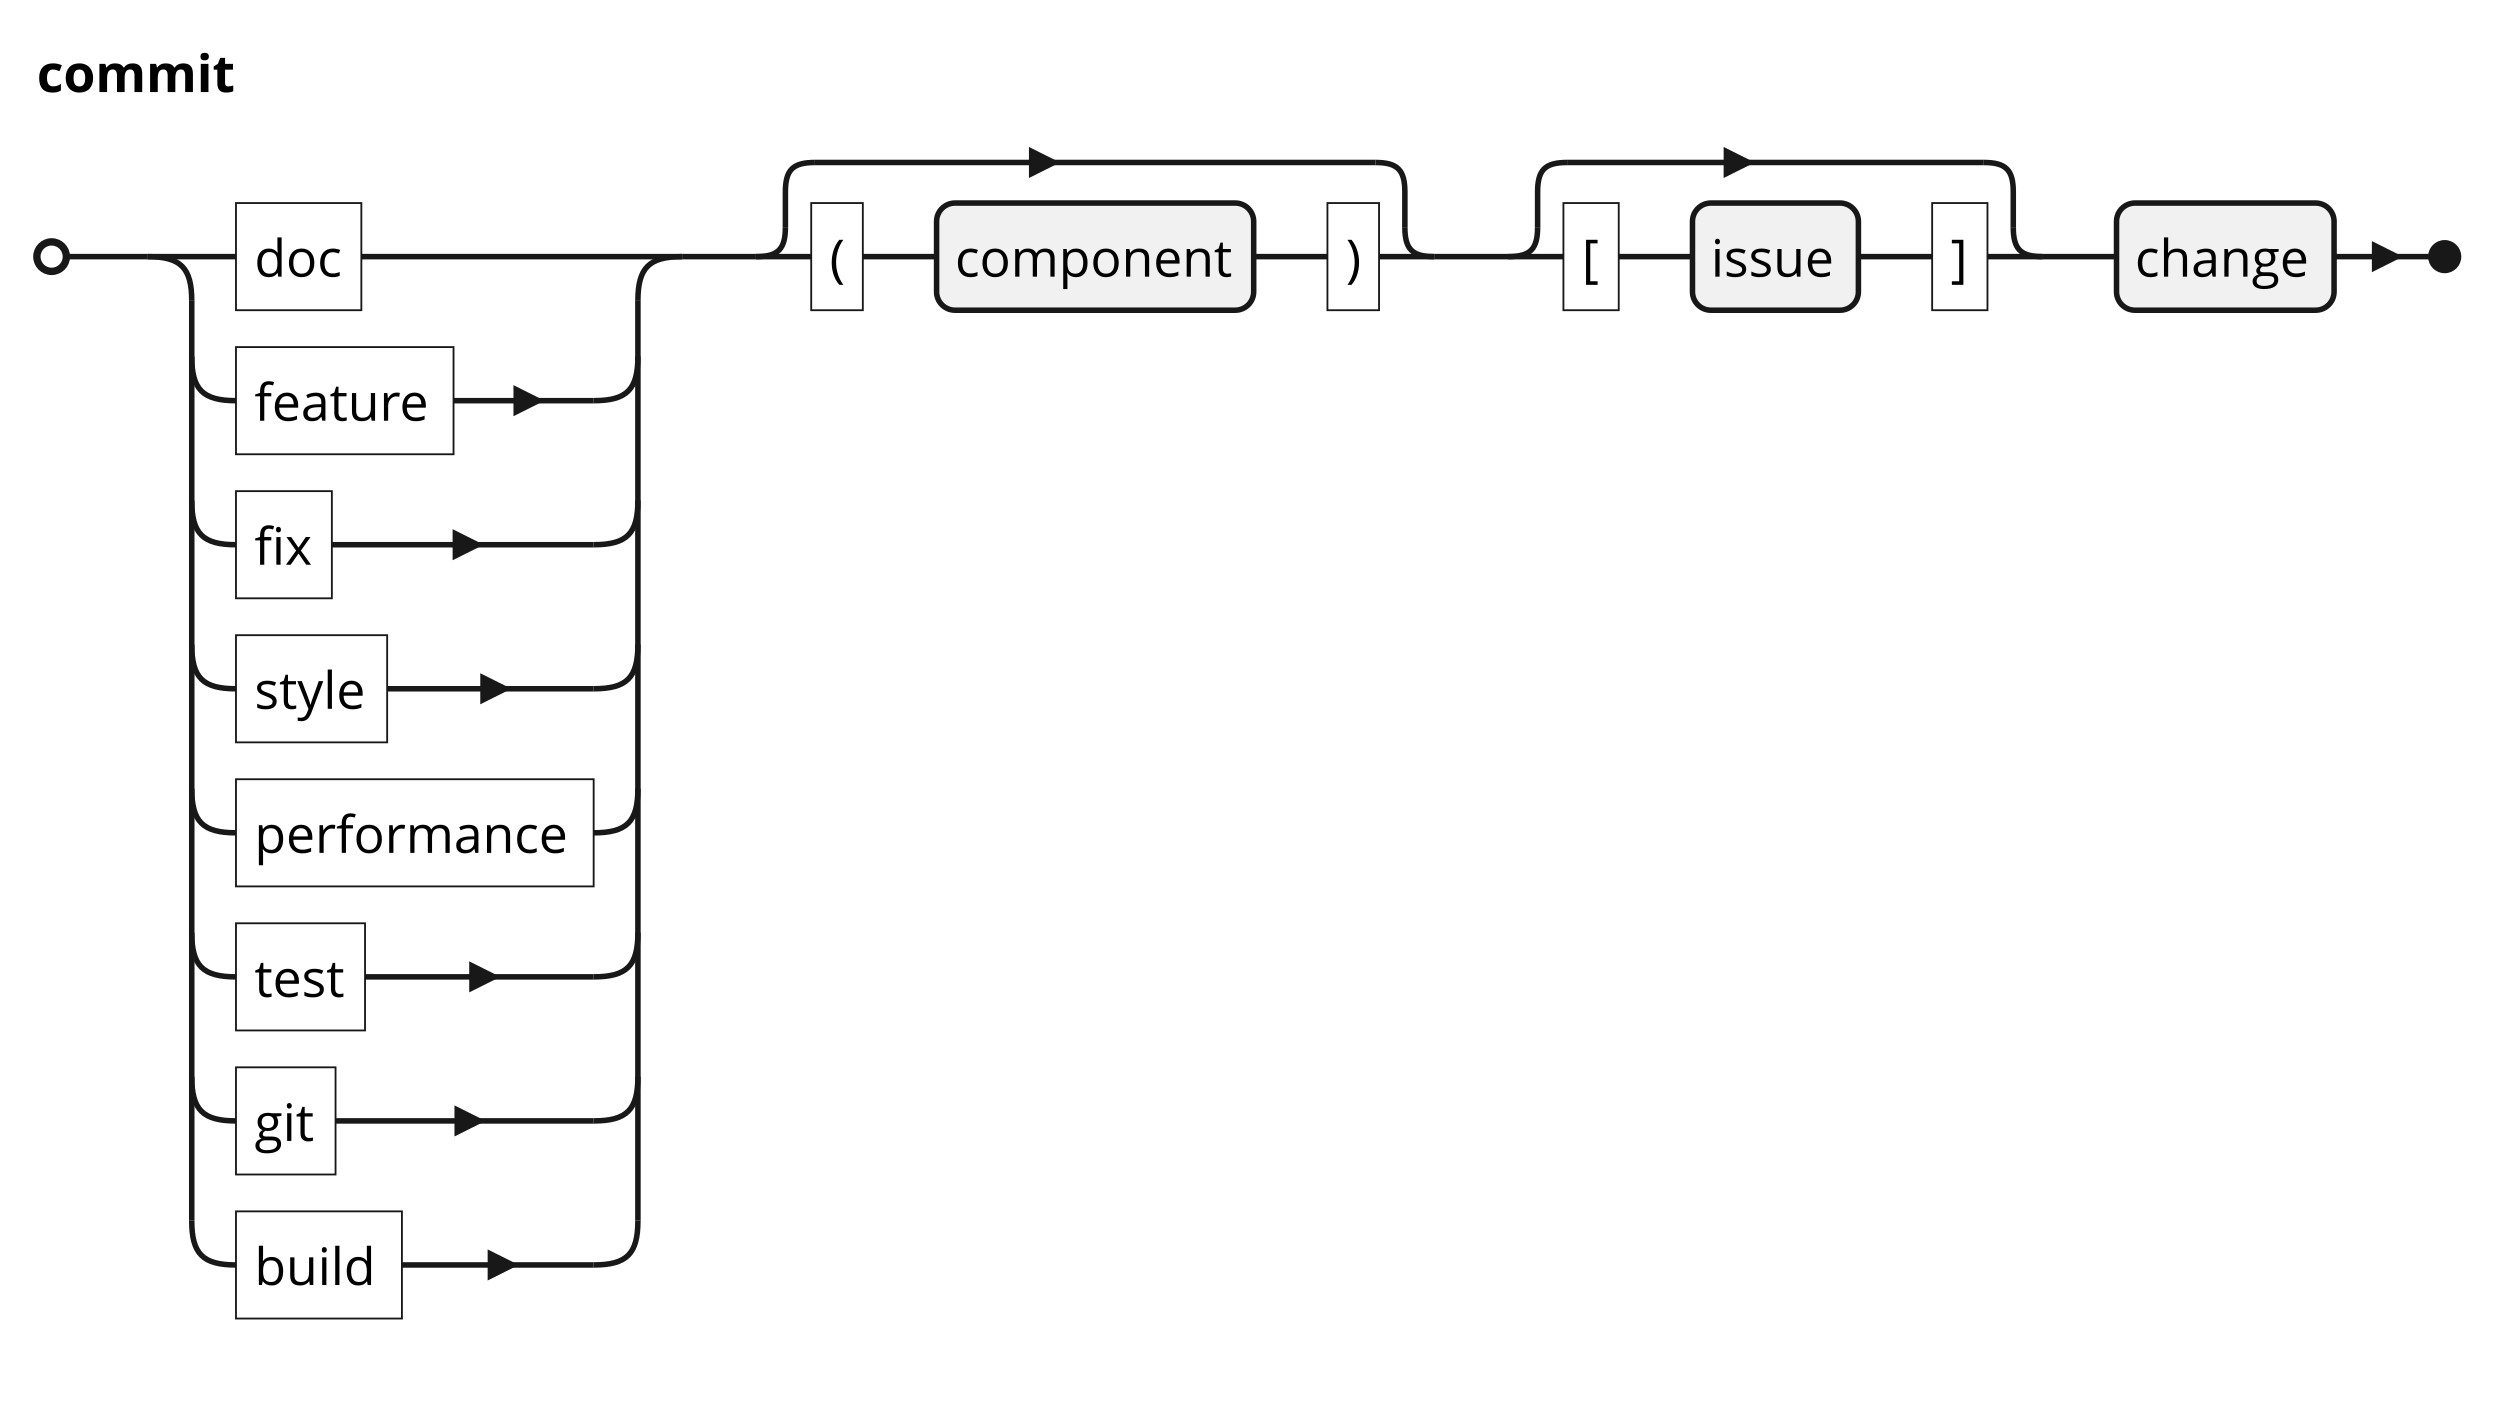
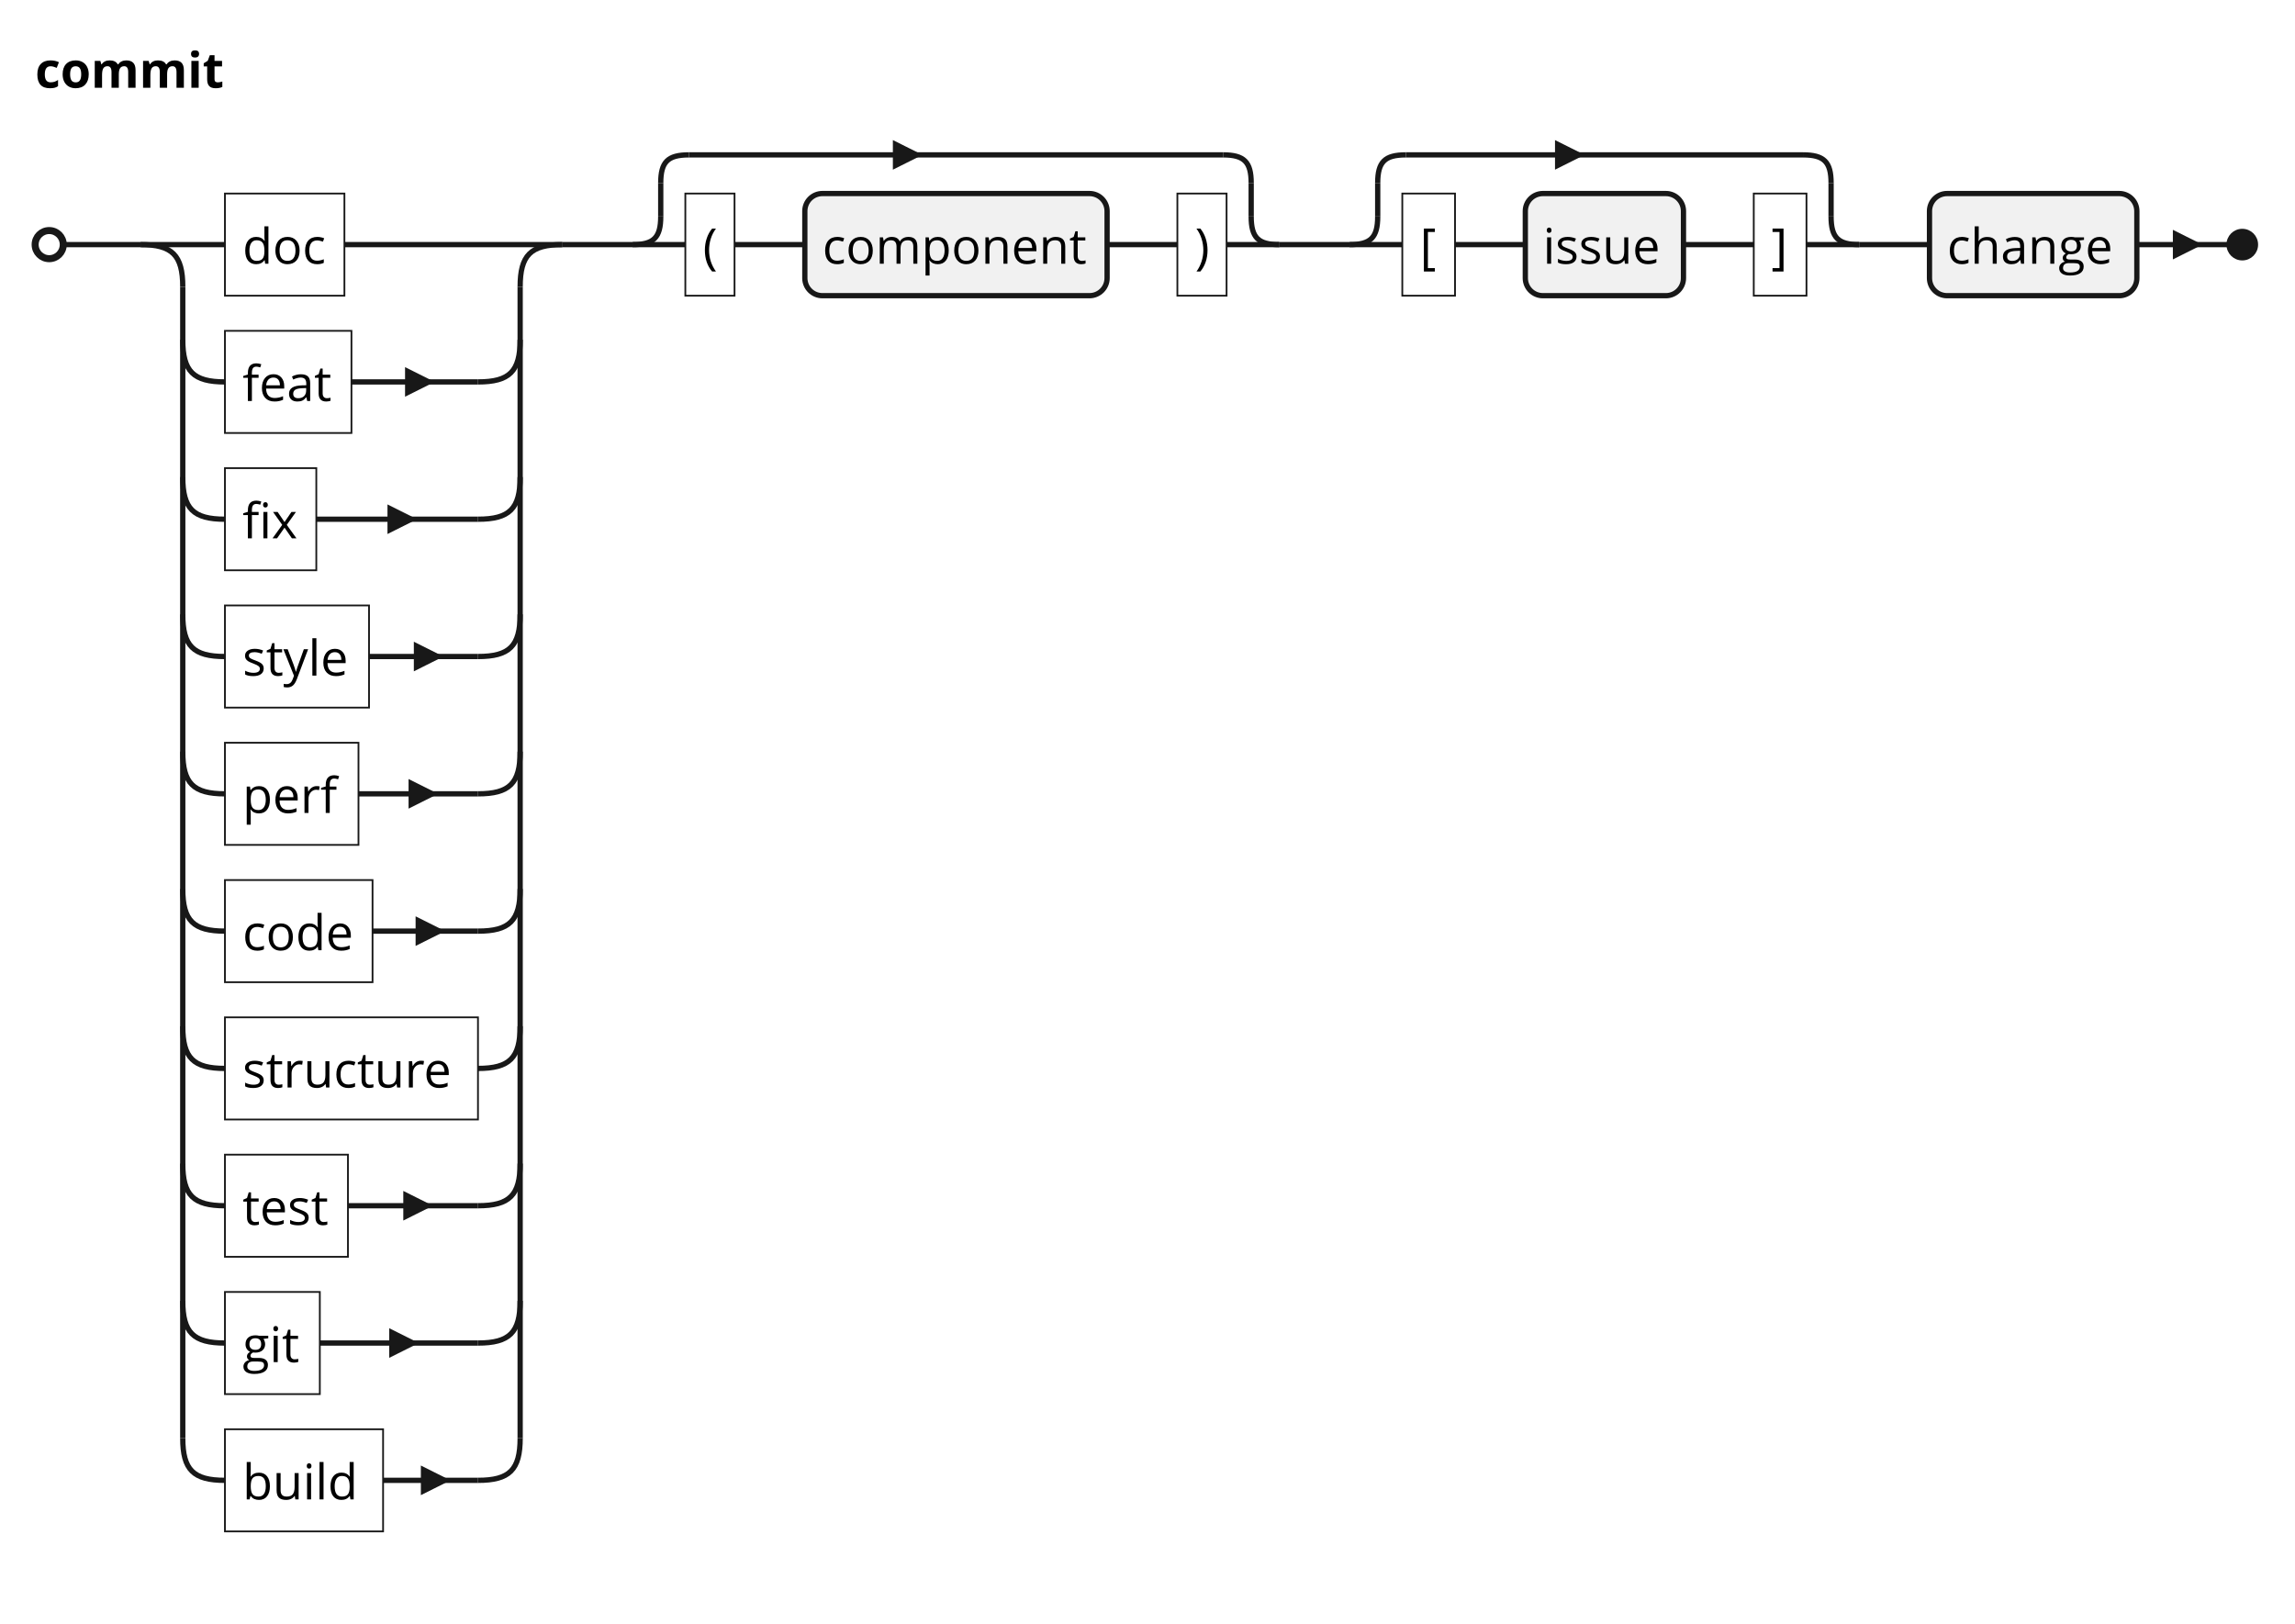
- <svg xmlns="http://www.w3.org/2000/svg" contentStyleType="text/css" height="384px" preserveAspectRatio="none" style="width:678px;height:384px;background:#FFFFFF;" version="1.1" viewBox="0 0 678 384" width="678px" zoomAndPan="magnify">
+ <svg xmlns="http://www.w3.org/2000/svg" contentStyleType="text/css" height="462px" preserveAspectRatio="none" style="width:653px;height:462px;background:#FFFFFF;" version="1.1" viewBox="0 0 653 462" width="653px" zoomAndPan="magnify">
  <defs />
  <g>
    <text fill="#000000" font-family="Open Sans" font-size="14" font-weight="bold" lengthAdjust="spacing" textLength="52.625" x="10" y="24.964">commit</text>
    <line style="stroke:#181818;stroke-width:1.5;" x1="40" x2="40" y1="69.598" y2="69.598" />
    <rect fill="none" height="29.065" style="stroke:#181818;stroke-width:0.5;" width="34" x="64" y="55.065" />
    <text fill="#000000" font-family="Open Sans" font-size="14" lengthAdjust="spacing" textLength="24" x="69" y="75.029">doc</text>
    <line style="stroke:#181818;stroke-width:1.5;" x1="40" x2="64" y1="69.598" y2="69.598" />
-     <line style="stroke:#181818;stroke-width:1.5;" x1="98" x2="185" y1="69.598" y2="69.598" />
-     <rect fill="none" height="29.065" style="stroke:#181818;stroke-width:0.5;" width="59" x="64" y="94.131" />
-     <text fill="#000000" font-family="Open Sans" font-size="14" lengthAdjust="spacing" textLength="49" x="69" y="114.095">feature</text>
+     <line style="stroke:#181818;stroke-width:1.5;" x1="98" x2="160" y1="69.598" y2="69.598" />
+     <rect fill="none" height="29.065" style="stroke:#181818;stroke-width:0.5;" width="36" x="64" y="94.131" />
+     <text fill="#000000" font-family="Open Sans" font-size="14" lengthAdjust="spacing" textLength="26" x="69" y="114.095">feat</text>
    <path d="M52,96.664 C52,105.664 55,108.664 64,108.664 " fill="none" style="stroke:#181818;stroke-width:1.5;" />
-     <line style="stroke:#181818;stroke-width:1.5;" x1="123" x2="161" y1="108.664" y2="108.664" />
-     <path d="M140,108.664 L140,105.664 L146,108.664 L140,111.664 L140,108.664 " fill="#181818" style="stroke:#181818;stroke-width:1.5;" />
-     <path d="M173,96.664 C173,105.664 170,108.664 161,108.664 " fill="none" style="stroke:#181818;stroke-width:1.5;" />
+     <line style="stroke:#181818;stroke-width:1.5;" x1="100" x2="136" y1="108.664" y2="108.664" />
+     <path d="M116,108.664 L116,105.664 L122,108.664 L116,111.664 L116,108.664 " fill="#181818" style="stroke:#181818;stroke-width:1.5;" />
+     <path d="M148,96.664 C148,105.664 145,108.664 136,108.664 " fill="none" style="stroke:#181818;stroke-width:1.5;" />
    <rect fill="none" height="29.065" style="stroke:#181818;stroke-width:0.5;" width="26" x="64" y="133.196" />
    <text fill="#000000" font-family="Open Sans" font-size="14" lengthAdjust="spacing" textLength="16" x="69" y="153.16">fix</text>
    <path d="M52,135.729 C52,144.729 55,147.729 64,147.729 " fill="none" style="stroke:#181818;stroke-width:1.5;" />
-     <line style="stroke:#181818;stroke-width:1.5;" x1="90" x2="161" y1="147.729" y2="147.729" />
-     <path d="M123.5,147.729 L123.5,144.729 L129.5,147.729 L123.5,150.729 L123.5,147.729 " fill="#181818" style="stroke:#181818;stroke-width:1.5;" />
-     <path d="M173,135.729 C173,144.729 170,147.729 161,147.729 " fill="none" style="stroke:#181818;stroke-width:1.5;" />
+     <line style="stroke:#181818;stroke-width:1.5;" x1="90" x2="136" y1="147.729" y2="147.729" />
+     <path d="M111,147.729 L111,144.729 L117,147.729 L111,150.729 L111,147.729 " fill="#181818" style="stroke:#181818;stroke-width:1.5;" />
+     <path d="M148,135.729 C148,144.729 145,147.729 136,147.729 " fill="none" style="stroke:#181818;stroke-width:1.5;" />
    <rect fill="none" height="29.065" style="stroke:#181818;stroke-width:0.5;" width="41" x="64" y="172.262" />
    <text fill="#000000" font-family="Open Sans" font-size="14" lengthAdjust="spacing" textLength="31" x="69" y="192.226">style</text>
    <path d="M52,174.794 C52,183.794 55,186.794 64,186.794 " fill="none" style="stroke:#181818;stroke-width:1.5;" />
-     <line style="stroke:#181818;stroke-width:1.5;" x1="105" x2="161" y1="186.794" y2="186.794" />
-     <path d="M131,186.794 L131,183.794 L137,186.794 L131,189.794 L131,186.794 " fill="#181818" style="stroke:#181818;stroke-width:1.5;" />
-     <path d="M173,174.794 C173,183.794 170,186.794 161,186.794 " fill="none" style="stroke:#181818;stroke-width:1.5;" />
-     <rect fill="none" height="29.065" style="stroke:#181818;stroke-width:0.5;" width="97" x="64" y="211.327" />
-     <text fill="#000000" font-family="Open Sans" font-size="14" lengthAdjust="spacing" textLength="87" x="69" y="231.291">performance</text>
+     <line style="stroke:#181818;stroke-width:1.5;" x1="105" x2="136" y1="186.794" y2="186.794" />
+     <path d="M118.5,186.794 L118.5,183.794 L124.5,186.794 L118.5,189.794 L118.5,186.794 " fill="#181818" style="stroke:#181818;stroke-width:1.5;" />
+     <path d="M148,174.794 C148,183.794 145,186.794 136,186.794 " fill="none" style="stroke:#181818;stroke-width:1.5;" />
+     <rect fill="none" height="29.065" style="stroke:#181818;stroke-width:0.5;" width="38" x="64" y="211.327" />
+     <text fill="#000000" font-family="Open Sans" font-size="14" lengthAdjust="spacing" textLength="28" x="69" y="231.291">perf</text>
    <path d="M52,213.86 C52,222.86 55,225.86 64,225.86 " fill="none" style="stroke:#181818;stroke-width:1.5;" />
-     <line style="stroke:#181818;stroke-width:1.5;" x1="161" x2="161" y1="225.86" y2="225.86" />
-     <path d="M173,213.86 C173,222.86 170,225.86 161,225.86 " fill="none" style="stroke:#181818;stroke-width:1.5;" />
-     <rect fill="none" height="29.065" style="stroke:#181818;stroke-width:0.5;" width="35" x="64" y="250.393" />
-     <text fill="#000000" font-family="Open Sans" font-size="14" lengthAdjust="spacing" textLength="25" x="69" y="270.356">test</text>
+     <line style="stroke:#181818;stroke-width:1.5;" x1="102" x2="136" y1="225.86" y2="225.86" />
+     <path d="M117,225.86 L117,222.86 L123,225.86 L117,228.86 L117,225.86 " fill="#181818" style="stroke:#181818;stroke-width:1.5;" />
+     <path d="M148,213.86 C148,222.86 145,225.86 136,225.86 " fill="none" style="stroke:#181818;stroke-width:1.5;" />
+     <rect fill="none" height="29.065" style="stroke:#181818;stroke-width:0.5;" width="42" x="64" y="250.393" />
+     <text fill="#000000" font-family="Open Sans" font-size="14" lengthAdjust="spacing" textLength="32" x="69" y="270.356">code</text>
    <path d="M52,252.925 C52,261.925 55,264.925 64,264.925 " fill="none" style="stroke:#181818;stroke-width:1.5;" />
-     <line style="stroke:#181818;stroke-width:1.5;" x1="99" x2="161" y1="264.925" y2="264.925" />
-     <path d="M128,264.925 L128,261.925 L134,264.925 L128,267.925 L128,264.925 " fill="#181818" style="stroke:#181818;stroke-width:1.5;" />
-     <path d="M173,252.925 C173,261.925 170,264.925 161,264.925 " fill="none" style="stroke:#181818;stroke-width:1.5;" />
-     <rect fill="none" height="29.065" style="stroke:#181818;stroke-width:0.5;" width="27" x="64" y="289.458" />
-     <text fill="#000000" font-family="Open Sans" font-size="14" lengthAdjust="spacing" textLength="17" x="69" y="309.422">git</text>
+     <line style="stroke:#181818;stroke-width:1.5;" x1="106" x2="136" y1="264.925" y2="264.925" />
+     <path d="M119,264.925 L119,261.925 L125,264.925 L119,267.925 L119,264.925 " fill="#181818" style="stroke:#181818;stroke-width:1.5;" />
+     <path d="M148,252.925 C148,261.925 145,264.925 136,264.925 " fill="none" style="stroke:#181818;stroke-width:1.5;" />
+     <rect fill="none" height="29.065" style="stroke:#181818;stroke-width:0.5;" width="72" x="64" y="289.458" />
+     <text fill="#000000" font-family="Open Sans" font-size="14" lengthAdjust="spacing" textLength="62" x="69" y="309.422">structure</text>
    <path d="M52,291.991 C52,300.991 55,303.991 64,303.991 " fill="none" style="stroke:#181818;stroke-width:1.5;" />
-     <line style="stroke:#181818;stroke-width:1.5;" x1="91" x2="161" y1="303.991" y2="303.991" />
-     <path d="M124,303.991 L124,300.991 L130,303.991 L124,306.991 L124,303.991 " fill="#181818" style="stroke:#181818;stroke-width:1.5;" />
-     <path d="M173,291.991 C173,300.991 170,303.991 161,303.991 " fill="none" style="stroke:#181818;stroke-width:1.5;" />
-     <rect fill="none" height="29.065" style="stroke:#181818;stroke-width:0.5;" width="45" x="64" y="328.523" />
-     <text fill="#000000" font-family="Open Sans" font-size="14" lengthAdjust="spacing" textLength="35" x="69" y="348.487">build</text>
-     <line style="stroke:#181818;stroke-width:1.5;" x1="109" x2="161" y1="343.056" y2="343.056" />
-     <path d="M133,343.056 L133,340.056 L139,343.056 L133,346.056 L133,343.056 " fill="#181818" style="stroke:#181818;stroke-width:1.5;" />
+     <line style="stroke:#181818;stroke-width:1.5;" x1="136" x2="136" y1="303.991" y2="303.991" />
+     <path d="M148,291.991 C148,300.991 145,303.991 136,303.991 " fill="none" style="stroke:#181818;stroke-width:1.5;" />
+     <rect fill="none" height="29.065" style="stroke:#181818;stroke-width:0.5;" width="35" x="64" y="328.523" />
+     <text fill="#000000" font-family="Open Sans" font-size="14" lengthAdjust="spacing" textLength="25" x="69" y="348.487">test</text>
    <path d="M52,331.056 C52,340.056 55,343.056 64,343.056 " fill="none" style="stroke:#181818;stroke-width:1.5;" />
-     <line style="stroke:#181818;stroke-width:1.5;" x1="52" x2="52" y1="81.598" y2="331.056" />
+     <line style="stroke:#181818;stroke-width:1.5;" x1="99" x2="136" y1="343.056" y2="343.056" />
+     <path d="M115.5,343.056 L115.5,340.056 L121.5,343.056 L115.5,346.056 L115.5,343.056 " fill="#181818" style="stroke:#181818;stroke-width:1.5;" />
+     <path d="M148,331.056 C148,340.056 145,343.056 136,343.056 " fill="none" style="stroke:#181818;stroke-width:1.5;" />
+     <rect fill="none" height="29.065" style="stroke:#181818;stroke-width:0.5;" width="27" x="64" y="367.589" />
+     <text fill="#000000" font-family="Open Sans" font-size="14" lengthAdjust="spacing" textLength="17" x="69" y="387.553">git</text>
+     <path d="M52,370.122 C52,379.122 55,382.122 64,382.122 " fill="none" style="stroke:#181818;stroke-width:1.5;" />
+     <line style="stroke:#181818;stroke-width:1.5;" x1="91" x2="136" y1="382.122" y2="382.122" />
+     <path d="M111.5,382.122 L111.5,379.122 L117.5,382.122 L111.5,385.122 L111.5,382.122 " fill="#181818" style="stroke:#181818;stroke-width:1.5;" />
+     <path d="M148,370.122 C148,379.122 145,382.122 136,382.122 " fill="none" style="stroke:#181818;stroke-width:1.5;" />
+     <rect fill="none" height="29.065" style="stroke:#181818;stroke-width:0.5;" width="45" x="64" y="406.654" />
+     <text fill="#000000" font-family="Open Sans" font-size="14" lengthAdjust="spacing" textLength="35" x="69" y="426.618">build</text>
+     <line style="stroke:#181818;stroke-width:1.5;" x1="109" x2="136" y1="421.187" y2="421.187" />
+     <path d="M120.5,421.187 L120.5,418.187 L126.5,421.187 L120.5,424.187 L120.5,421.187 " fill="#181818" style="stroke:#181818;stroke-width:1.5;" />
+     <path d="M52,409.187 C52,418.187 55,421.187 64,421.187 " fill="none" style="stroke:#181818;stroke-width:1.5;" />
+     <line style="stroke:#181818;stroke-width:1.5;" x1="52" x2="52" y1="81.598" y2="409.187" />
    <path d="M40,69.598 C49,69.598 52,72.598 52,81.598 " fill="none" style="stroke:#181818;stroke-width:1.5;" />
-     <path d="M173,331.056 C173,340.056 170,343.056 161,343.056 " fill="none" style="stroke:#181818;stroke-width:1.5;" />
-     <line style="stroke:#181818;stroke-width:1.5;" x1="173" x2="173" y1="81.598" y2="331.056" />
-     <path d="M173,81.598 C173,72.598 176,69.598 185,69.598 " fill="none" style="stroke:#181818;stroke-width:1.5;" />
-     <line style="stroke:#181818;stroke-width:1.5;" x1="185" x2="205" y1="69.598" y2="69.598" />
-     <path d="M213,61.598 C213,67.598 211,69.598 205,69.598 " fill="none" style="stroke:#181818;stroke-width:1.5;" />
-     <line style="stroke:#181818;stroke-width:1.5;" x1="213" x2="213" y1="52.065" y2="61.598" />
-     <path d="M213,52.065 C213,46.065 215,44.065 221,44.065 " fill="none" style="stroke:#181818;stroke-width:1.5;" />
-     <line style="stroke:#181818;stroke-width:1.5;" x1="221" x2="373" y1="44.065" y2="44.065" />
-     <path d="M279.8,44.065 L279.8,41.065 L285.8,44.065 L279.8,47.065 L279.8,44.065 " fill="#181818" style="stroke:#181818;stroke-width:1.5;" />
-     <path d="M381,61.598 C381,67.598 383,69.598 389,69.598 " fill="none" style="stroke:#181818;stroke-width:1.5;" />
-     <line style="stroke:#181818;stroke-width:1.5;" x1="381" x2="381" y1="52.065" y2="61.598" />
-     <path d="M373,44.065 C379,44.065 381,46.065 381,52.065 " fill="none" style="stroke:#181818;stroke-width:1.5;" />
-     <line style="stroke:#181818;stroke-width:1.5;" x1="205" x2="220" y1="69.598" y2="69.598" />
-     <line style="stroke:#181818;stroke-width:1.5;" x1="374" x2="389" y1="69.598" y2="69.598" />
-     <line style="stroke:#181818;stroke-width:1.5;" x1="220" x2="220" y1="69.598" y2="69.598" />
-     <rect fill="none" height="29.065" style="stroke:#181818;stroke-width:0.5;" width="14" x="220" y="55.065" />
-     <text fill="#000000" font-family="Open Sans" font-size="14" lengthAdjust="spacing" textLength="4" x="225" y="75.029">(</text>
-     <line style="stroke:#181818;stroke-width:1.5;" x1="234" x2="254" y1="69.598" y2="69.598" />
-     <rect fill="#F1F1F1" height="29.065" rx="5" ry="5" style="stroke:#181818;stroke-width:1.5;" width="86" x="254" y="55.065" />
-     <text fill="#000000" font-family="Open Sans" font-size="14" lengthAdjust="spacing" textLength="76" x="259" y="75.029">component</text>
-     <line style="stroke:#181818;stroke-width:1.5;" x1="340" x2="360" y1="69.598" y2="69.598" />
-     <rect fill="none" height="29.065" style="stroke:#181818;stroke-width:0.5;" width="14" x="360" y="55.065" />
-     <text fill="#000000" font-family="Open Sans" font-size="14" lengthAdjust="spacing" textLength="4" x="365" y="75.029">)</text>
-     <line style="stroke:#181818;stroke-width:1.5;" x1="389" x2="409" y1="69.598" y2="69.598" />
-     <path d="M417,61.598 C417,67.598 415,69.598 409,69.598 " fill="none" style="stroke:#181818;stroke-width:1.5;" />
-     <line style="stroke:#181818;stroke-width:1.5;" x1="417" x2="417" y1="52.065" y2="61.598" />
-     <path d="M417,52.065 C417,46.065 419,44.065 425,44.065 " fill="none" style="stroke:#181818;stroke-width:1.5;" />
-     <line style="stroke:#181818;stroke-width:1.5;" x1="425" x2="538" y1="44.065" y2="44.065" />
-     <path d="M468.2,44.065 L468.2,41.065 L474.2,44.065 L468.2,47.065 L468.2,44.065 " fill="#181818" style="stroke:#181818;stroke-width:1.5;" />
-     <path d="M546,61.598 C546,67.598 548,69.598 554,69.598 " fill="none" style="stroke:#181818;stroke-width:1.5;" />
-     <line style="stroke:#181818;stroke-width:1.5;" x1="546" x2="546" y1="52.065" y2="61.598" />
-     <path d="M538,44.065 C544,44.065 546,46.065 546,52.065 " fill="none" style="stroke:#181818;stroke-width:1.5;" />
-     <line style="stroke:#181818;stroke-width:1.5;" x1="409" x2="424" y1="69.598" y2="69.598" />
-     <line style="stroke:#181818;stroke-width:1.5;" x1="539" x2="554" y1="69.598" y2="69.598" />
-     <line style="stroke:#181818;stroke-width:1.5;" x1="424" x2="424" y1="69.598" y2="69.598" />
-     <rect fill="none" height="29.065" style="stroke:#181818;stroke-width:0.5;" width="15" x="424" y="55.065" />
-     <text fill="#000000" font-family="Open Sans" font-size="14" lengthAdjust="spacing" textLength="5" x="429" y="75.029">[</text>
-     <line style="stroke:#181818;stroke-width:1.5;" x1="439" x2="459" y1="69.598" y2="69.598" />
-     <rect fill="#F1F1F1" height="29.065" rx="5" ry="5" style="stroke:#181818;stroke-width:1.5;" width="45" x="459" y="55.065" />
-     <text fill="#000000" font-family="Open Sans" font-size="14" lengthAdjust="spacing" textLength="35" x="464" y="75.029">issue</text>
-     <line style="stroke:#181818;stroke-width:1.5;" x1="504" x2="524" y1="69.598" y2="69.598" />
-     <rect fill="none" height="29.065" style="stroke:#181818;stroke-width:0.5;" width="15" x="524" y="55.065" />
-     <text fill="#000000" font-family="Open Sans" font-size="14" lengthAdjust="spacing" textLength="5" x="529" y="75.029">]</text>
-     <line style="stroke:#181818;stroke-width:1.5;" x1="554" x2="574" y1="69.598" y2="69.598" />
-     <rect fill="#F1F1F1" height="29.065" rx="5" ry="5" style="stroke:#181818;stroke-width:1.5;" width="59" x="574" y="55.065" />
-     <text fill="#000000" font-family="Open Sans" font-size="14" lengthAdjust="spacing" textLength="49" x="579" y="75.029">change</text>
+     <path d="M148,409.187 C148,418.187 145,421.187 136,421.187 " fill="none" style="stroke:#181818;stroke-width:1.5;" />
+     <line style="stroke:#181818;stroke-width:1.5;" x1="148" x2="148" y1="81.598" y2="409.187" />
+     <path d="M148,81.598 C148,72.598 151,69.598 160,69.598 " fill="none" style="stroke:#181818;stroke-width:1.5;" />
+     <line style="stroke:#181818;stroke-width:1.5;" x1="160" x2="180" y1="69.598" y2="69.598" />
+     <path d="M188,61.598 C188,67.598 186,69.598 180,69.598 " fill="none" style="stroke:#181818;stroke-width:1.5;" />
+     <line style="stroke:#181818;stroke-width:1.5;" x1="188" x2="188" y1="52.065" y2="61.598" />
+     <path d="M188,52.065 C188,46.065 190,44.065 196,44.065 " fill="none" style="stroke:#181818;stroke-width:1.5;" />
+     <line style="stroke:#181818;stroke-width:1.5;" x1="196" x2="348" y1="44.065" y2="44.065" />
+     <path d="M254.8,44.065 L254.8,41.065 L260.8,44.065 L254.8,47.065 L254.8,44.065 " fill="#181818" style="stroke:#181818;stroke-width:1.5;" />
+     <path d="M356,61.598 C356,67.598 358,69.598 364,69.598 " fill="none" style="stroke:#181818;stroke-width:1.5;" />
+     <line style="stroke:#181818;stroke-width:1.5;" x1="356" x2="356" y1="52.065" y2="61.598" />
+     <path d="M348,44.065 C354,44.065 356,46.065 356,52.065 " fill="none" style="stroke:#181818;stroke-width:1.5;" />
+     <line style="stroke:#181818;stroke-width:1.5;" x1="180" x2="195" y1="69.598" y2="69.598" />
+     <line style="stroke:#181818;stroke-width:1.5;" x1="349" x2="364" y1="69.598" y2="69.598" />
+     <line style="stroke:#181818;stroke-width:1.5;" x1="195" x2="195" y1="69.598" y2="69.598" />
+     <rect fill="none" height="29.065" style="stroke:#181818;stroke-width:0.5;" width="14" x="195" y="55.065" />
+     <text fill="#000000" font-family="Open Sans" font-size="14" lengthAdjust="spacing" textLength="4" x="200" y="75.029">(</text>
+     <line style="stroke:#181818;stroke-width:1.5;" x1="209" x2="229" y1="69.598" y2="69.598" />
+     <rect fill="#F1F1F1" height="29.065" rx="5" ry="5" style="stroke:#181818;stroke-width:1.5;" width="86" x="229" y="55.065" />
+     <text fill="#000000" font-family="Open Sans" font-size="14" lengthAdjust="spacing" textLength="76" x="234" y="75.029">component</text>
+     <line style="stroke:#181818;stroke-width:1.5;" x1="315" x2="335" y1="69.598" y2="69.598" />
+     <rect fill="none" height="29.065" style="stroke:#181818;stroke-width:0.5;" width="14" x="335" y="55.065" />
+     <text fill="#000000" font-family="Open Sans" font-size="14" lengthAdjust="spacing" textLength="4" x="340" y="75.029">)</text>
+     <line style="stroke:#181818;stroke-width:1.5;" x1="364" x2="384" y1="69.598" y2="69.598" />
+     <path d="M392,61.598 C392,67.598 390,69.598 384,69.598 " fill="none" style="stroke:#181818;stroke-width:1.5;" />
+     <line style="stroke:#181818;stroke-width:1.5;" x1="392" x2="392" y1="52.065" y2="61.598" />
+     <path d="M392,52.065 C392,46.065 394,44.065 400,44.065 " fill="none" style="stroke:#181818;stroke-width:1.5;" />
+     <line style="stroke:#181818;stroke-width:1.5;" x1="400" x2="513" y1="44.065" y2="44.065" />
+     <path d="M443.2,44.065 L443.2,41.065 L449.2,44.065 L443.2,47.065 L443.2,44.065 " fill="#181818" style="stroke:#181818;stroke-width:1.5;" />
+     <path d="M521,61.598 C521,67.598 523,69.598 529,69.598 " fill="none" style="stroke:#181818;stroke-width:1.5;" />
+     <line style="stroke:#181818;stroke-width:1.5;" x1="521" x2="521" y1="52.065" y2="61.598" />
+     <path d="M513,44.065 C519,44.065 521,46.065 521,52.065 " fill="none" style="stroke:#181818;stroke-width:1.5;" />
+     <line style="stroke:#181818;stroke-width:1.5;" x1="384" x2="399" y1="69.598" y2="69.598" />
+     <line style="stroke:#181818;stroke-width:1.5;" x1="514" x2="529" y1="69.598" y2="69.598" />
+     <line style="stroke:#181818;stroke-width:1.5;" x1="399" x2="399" y1="69.598" y2="69.598" />
+     <rect fill="none" height="29.065" style="stroke:#181818;stroke-width:0.5;" width="15" x="399" y="55.065" />
+     <text fill="#000000" font-family="Open Sans" font-size="14" lengthAdjust="spacing" textLength="5" x="404" y="75.029">[</text>
+     <line style="stroke:#181818;stroke-width:1.5;" x1="414" x2="434" y1="69.598" y2="69.598" />
+     <rect fill="#F1F1F1" height="29.065" rx="5" ry="5" style="stroke:#181818;stroke-width:1.5;" width="45" x="434" y="55.065" />
+     <text fill="#000000" font-family="Open Sans" font-size="14" lengthAdjust="spacing" textLength="35" x="439" y="75.029">issue</text>
+     <line style="stroke:#181818;stroke-width:1.5;" x1="479" x2="499" y1="69.598" y2="69.598" />
+     <rect fill="none" height="29.065" style="stroke:#181818;stroke-width:0.5;" width="15" x="499" y="55.065" />
+     <text fill="#000000" font-family="Open Sans" font-size="14" lengthAdjust="spacing" textLength="5" x="504" y="75.029">]</text>
+     <line style="stroke:#181818;stroke-width:1.5;" x1="529" x2="549" y1="69.598" y2="69.598" />
+     <rect fill="#F1F1F1" height="29.065" rx="5" ry="5" style="stroke:#181818;stroke-width:1.5;" width="59" x="549" y="55.065" />
+     <text fill="#000000" font-family="Open Sans" font-size="14" lengthAdjust="spacing" textLength="49" x="554" y="75.029">change</text>
    <ellipse cx="14" cy="69.598" fill="none" rx="4" ry="4" style="stroke:#181818;stroke-width:2.0;" />
-     <ellipse cx="663" cy="69.598" fill="#181818" rx="4" ry="4" style="stroke:#181818;stroke-width:1.0;" />
+     <ellipse cx="638" cy="69.598" fill="#181818" rx="4" ry="4" style="stroke:#181818;stroke-width:1.0;" />
    <line style="stroke:#181818;stroke-width:1.5;" x1="18" x2="40" y1="69.598" y2="69.598" />
-     <line style="stroke:#181818;stroke-width:1.5;" x1="633" x2="659" y1="69.598" y2="69.598" />
-     <path d="M644,69.598 L644,66.598 L650,69.598 L644,72.598 L644,69.598 " fill="#181818" style="stroke:#181818;stroke-width:1.5;" />
+     <line style="stroke:#181818;stroke-width:1.5;" x1="608" x2="634" y1="69.598" y2="69.598" />
+     <path d="M619,69.598 L619,66.598 L625,69.598 L619,72.598 L619,69.598 " fill="#181818" style="stroke:#181818;stroke-width:1.5;" />
  </g>
</svg>
